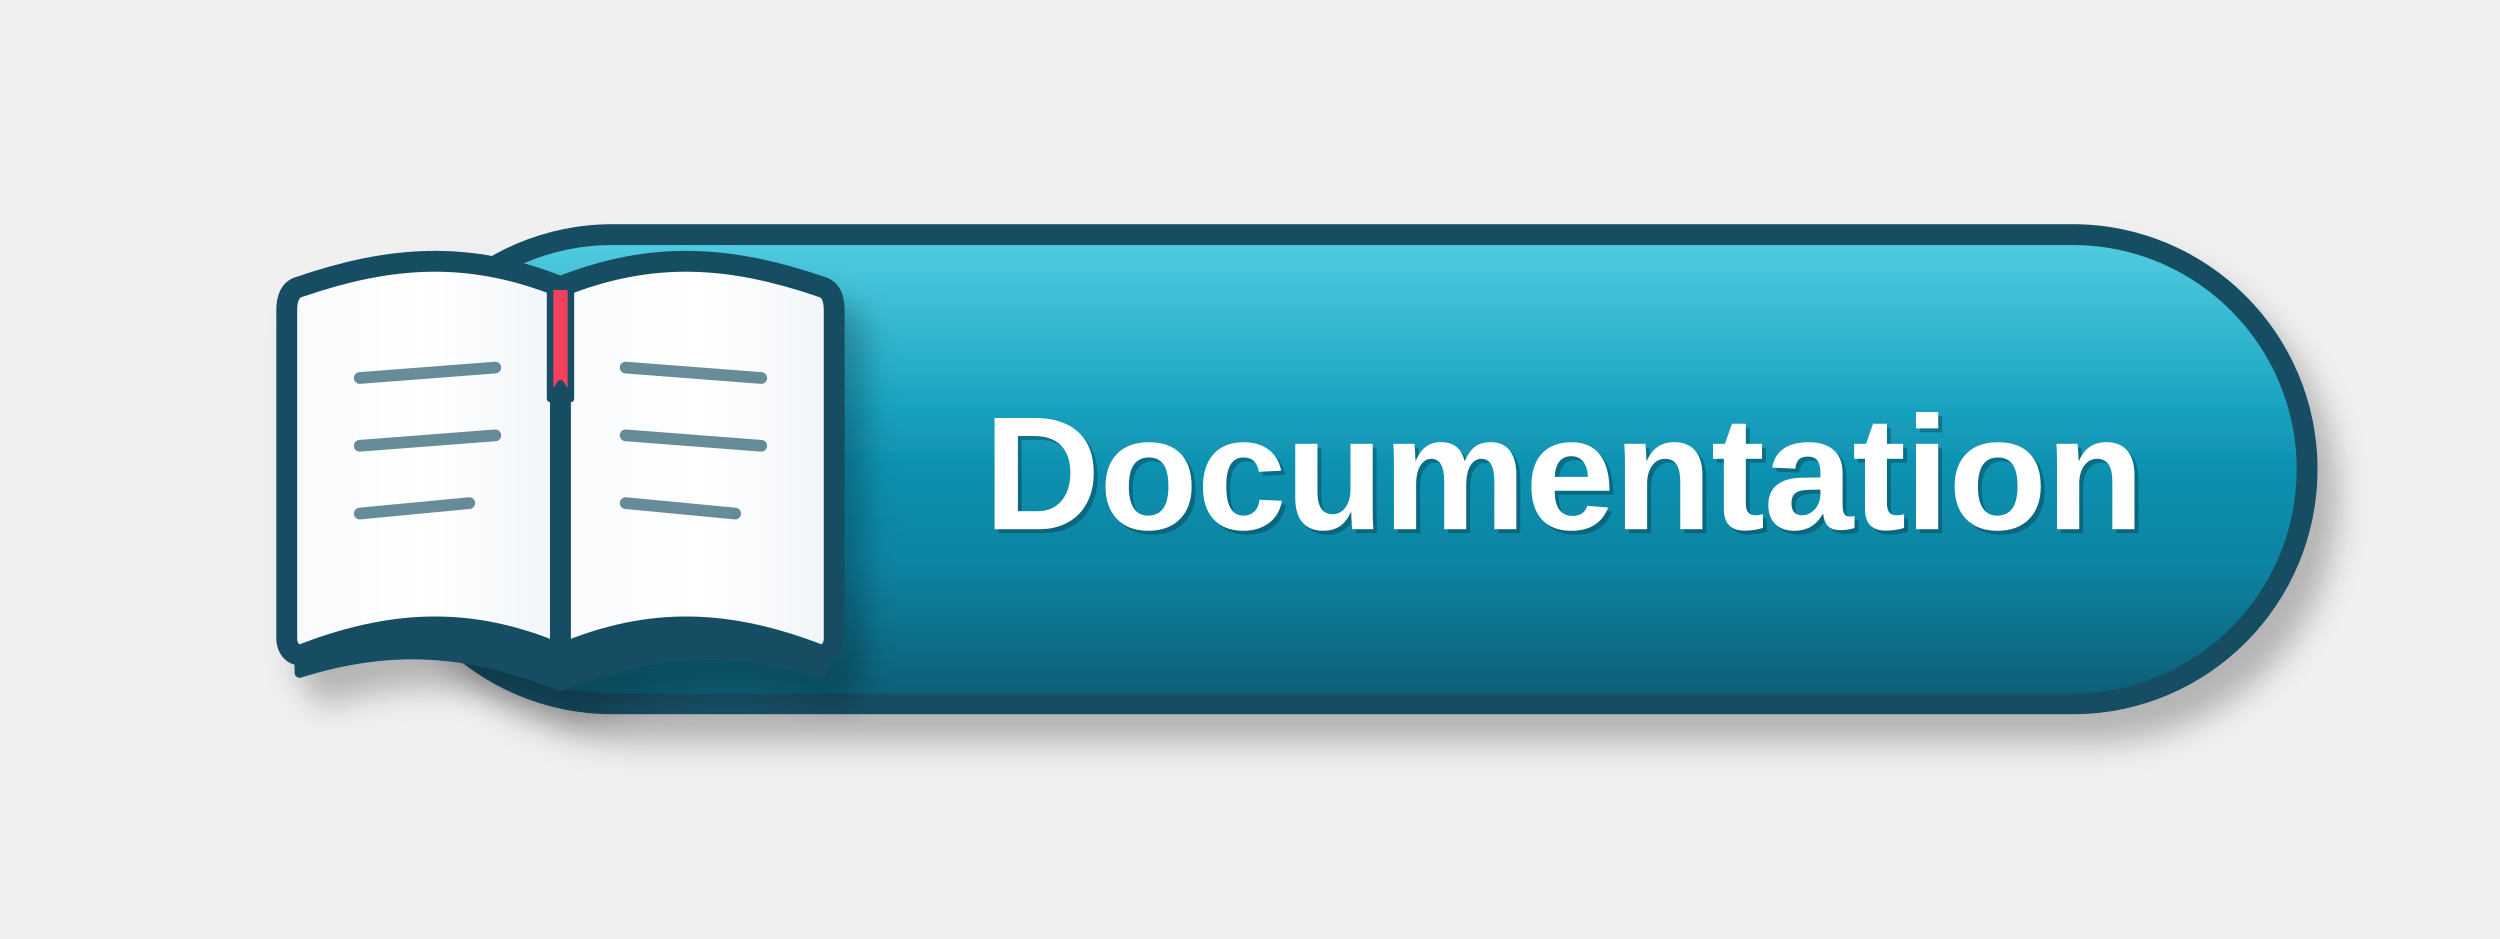
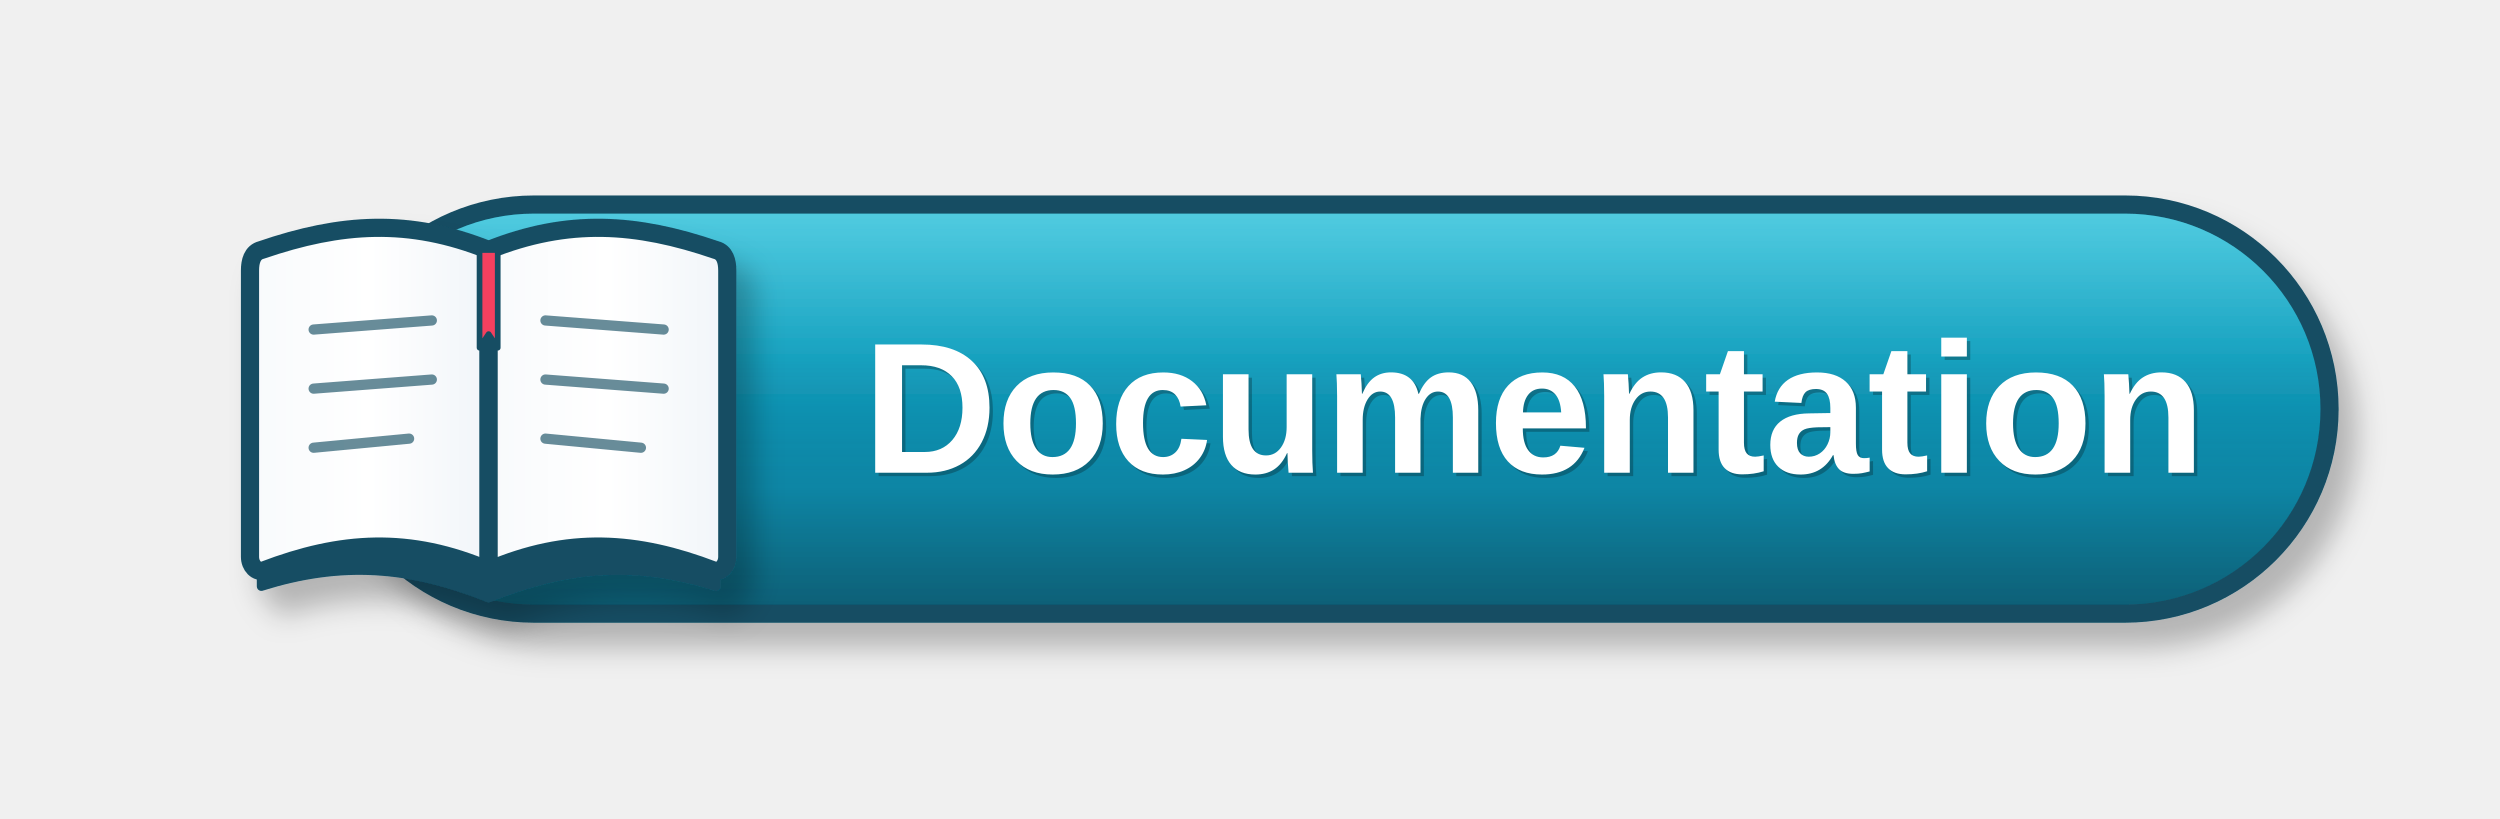
- <svg xmlns="http://www.w3.org/2000/svg" viewBox="0 0 959 360" width="959" height="360">
+ <svg xmlns="http://www.w3.org/2000/svg" viewBox="0 0 1100 360" width="1100" height="360">
  <defs>
    <filter id="shadow_teal" x="-15%" y="-15%" width="140%" height="140%">
      <feDropShadow dx="8" dy="11" stdDeviation="6" flood-color="#000000" flood-opacity="0.25" />
    </filter>
    <linearGradient id="pillGrad_teal" x1="0%" y1="0%" x2="0%" y2="100%">
      <stop offset="0%" stop-color="#06b6d4" />
      <stop offset="50%" stop-color="#0891b2" />
      <stop offset="100%" stop-color="#0e7490" />
    </linearGradient>
    <linearGradient id="gloss_teal" x1="0%" y1="0%" x2="0%" y2="100%">
      <stop offset="0%" stop-color="#ffffff" stop-opacity="0.30" />
      <stop offset="35%" stop-color="#ffffff" stop-opacity="0.08" />
      <stop offset="70%" stop-color="#000000" stop-opacity="0.0" />
      <stop offset="100%" stop-color="#000000" stop-opacity="0.18" />
    </linearGradient>
    <linearGradient id="pageGrad" x1="0%" y1="0%" x2="100%" y2="0%">
      <stop offset="0%" stop-color="#f8fafc" />
      <stop offset="50%" stop-color="#ffffff" />
      <stop offset="100%" stop-color="#f1f5f9" />
    </linearGradient>
  </defs>
  <g filter="url(#shadow_teal)">
-     <rect x="145" y="90" width="740" height="180" rx="90" ry="90" fill="url(#pillGrad_teal)" stroke="#164e63" stroke-width="8" />
-     <rect x="149" y="94" width="732" height="172" rx="86" ry="86" fill="url(#gloss_teal)" />
+     <rect x="145" y="90" width="880" height="180" rx="90" ry="90" fill="url(#pillGrad_teal)" stroke="#164e63" stroke-width="8" />
+     <rect x="149" y="94" width="872" height="172" rx="86" ry="86" fill="url(#gloss_teal)" />
  </g>
  <g filter="url(#shadow_teal)">
    <path d="M 115 248              C 150 237, 180 239, 215 253              C 250 239, 280 237, 315 248              L 315 258              C 280 247, 250 249, 215 263              C 180 249, 150 247, 115 258              Z" fill="#164e63" stroke="#164e63" stroke-width="4" stroke-linejoin="round" />
    <path d="M 215 110              C 180 96, 150 98, 115 110              C 111 111, 110 115, 110 119              L 110 245              C 110 249, 113 252, 116 251              C 150 238, 180 236, 215 251              Z" fill="url(#pageGrad)" stroke="#164e63" stroke-width="8" stroke-linejoin="round" />
    <path d="M 215 110              C 250 96, 280 98, 315 110              C 319 111, 320 115, 320 119              L 320 245              C 320 249, 317 252, 314 251              C 280 238, 250 236, 215 251              Z" fill="url(#pageGrad)" stroke="#164e63" stroke-width="8" stroke-linejoin="round" />
    <line x1="215" y1="110" x2="215" y2="251" stroke="#164e63" stroke-width="6" stroke-linecap="round" />
    <path d="M 211 110              L 211 153              L 215 147              L 219 153              L 219 110              Z" fill="#f43f5e" stroke="#164e63" stroke-width="2.5" stroke-linejoin="round" />
    <line x1="138" y1="145" x2="190" y2="141" stroke="#164e63" stroke-width="4.5" stroke-linecap="round" opacity="0.65" />
    <line x1="138" y1="171" x2="190" y2="167" stroke="#164e63" stroke-width="4.5" stroke-linecap="round" opacity="0.65" />
    <line x1="138" y1="197" x2="180" y2="193" stroke="#164e63" stroke-width="4.5" stroke-linecap="round" opacity="0.65" />
    <line x1="240" y1="141" x2="292" y2="145" stroke="#164e63" stroke-width="4.5" stroke-linecap="round" opacity="0.65" />
    <line x1="240" y1="167" x2="292" y2="171" stroke="#164e63" stroke-width="4.5" stroke-linecap="round" opacity="0.65" />
    <line x1="240" y1="193" x2="282" y2="197" stroke="#164e63" stroke-width="4.5" stroke-linecap="round" opacity="0.65" />
  </g>
  <g>
-     <text x="601.5" y="204.5" font-family="Arial, Helvetica, sans-serif" font-size="62" font-weight="bold" fill="#000000" fill-opacity="0.25" text-anchor="middle" letter-spacing="-0.5">Documentation</text>
-     <text x="600" y="203" font-family="Arial, Helvetica, sans-serif" font-size="62" font-weight="bold" fill="#FFFFFF" text-anchor="middle" letter-spacing="-0.5">Documentation</text>
+     <text x="676.5" y="209.5" font-family="Arial, Helvetica, sans-serif" font-size="82" font-weight="bold" fill="#000000" fill-opacity="0.25" text-anchor="middle" letter-spacing="-0.5">Documentation</text>
+     <text x="675" y="208" font-family="Arial, Helvetica, sans-serif" font-size="82" font-weight="bold" fill="#FFFFFF" text-anchor="middle" letter-spacing="-0.5">Documentation</text>
  </g>
</svg>
